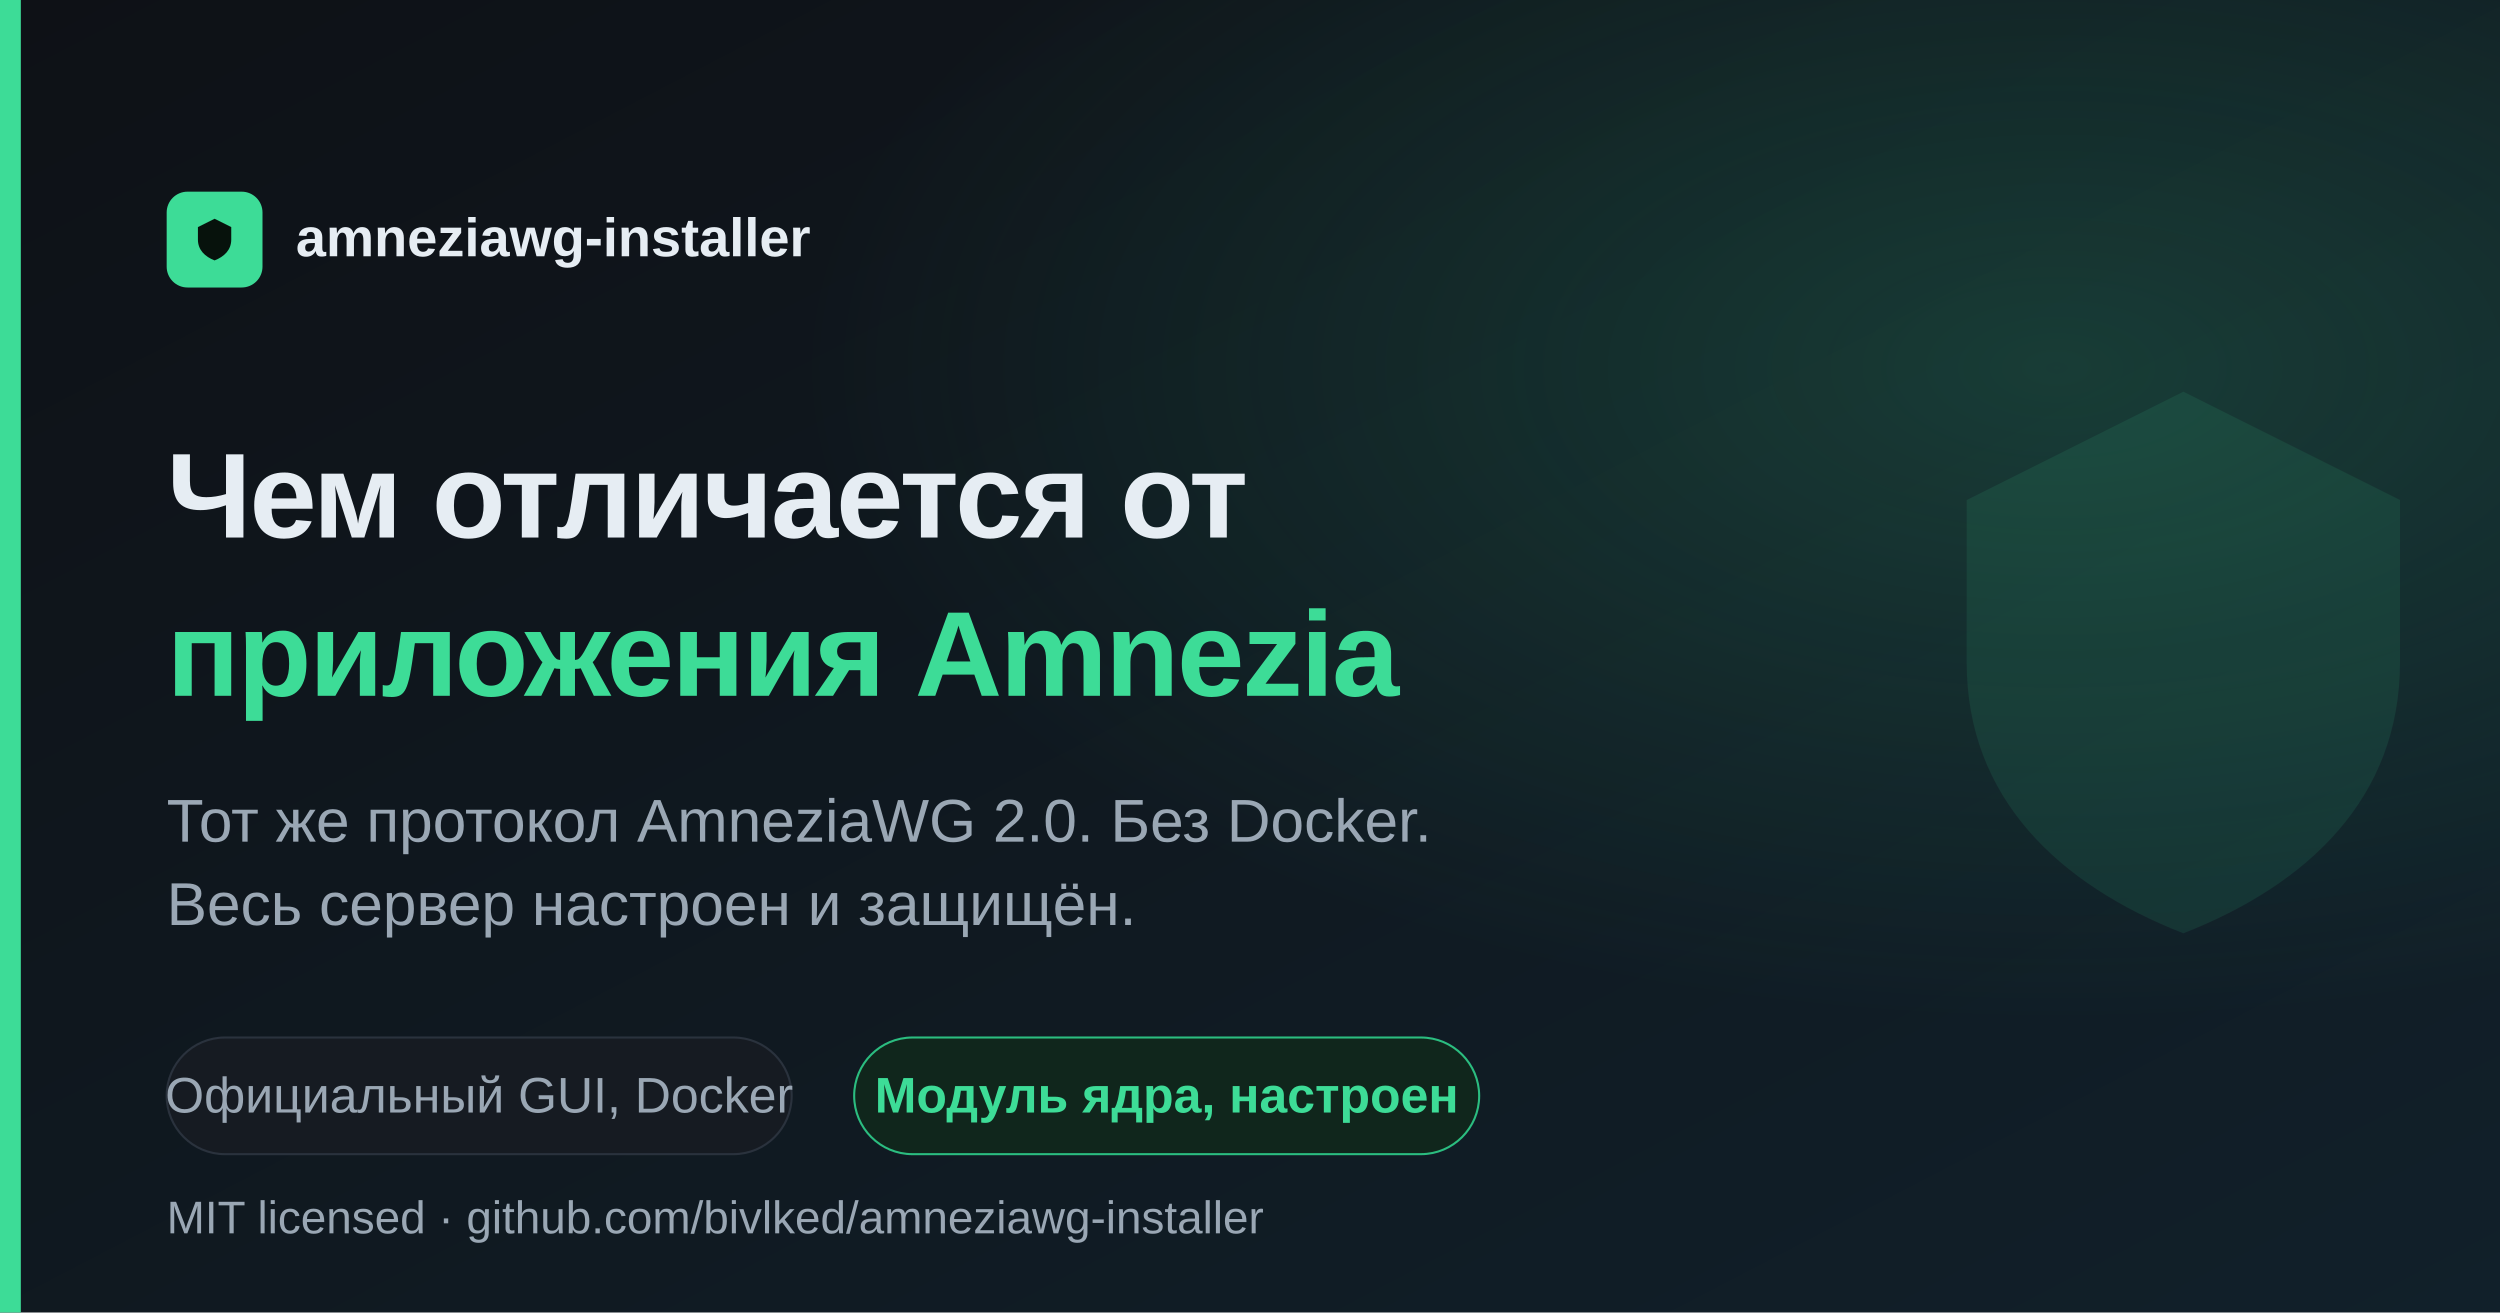
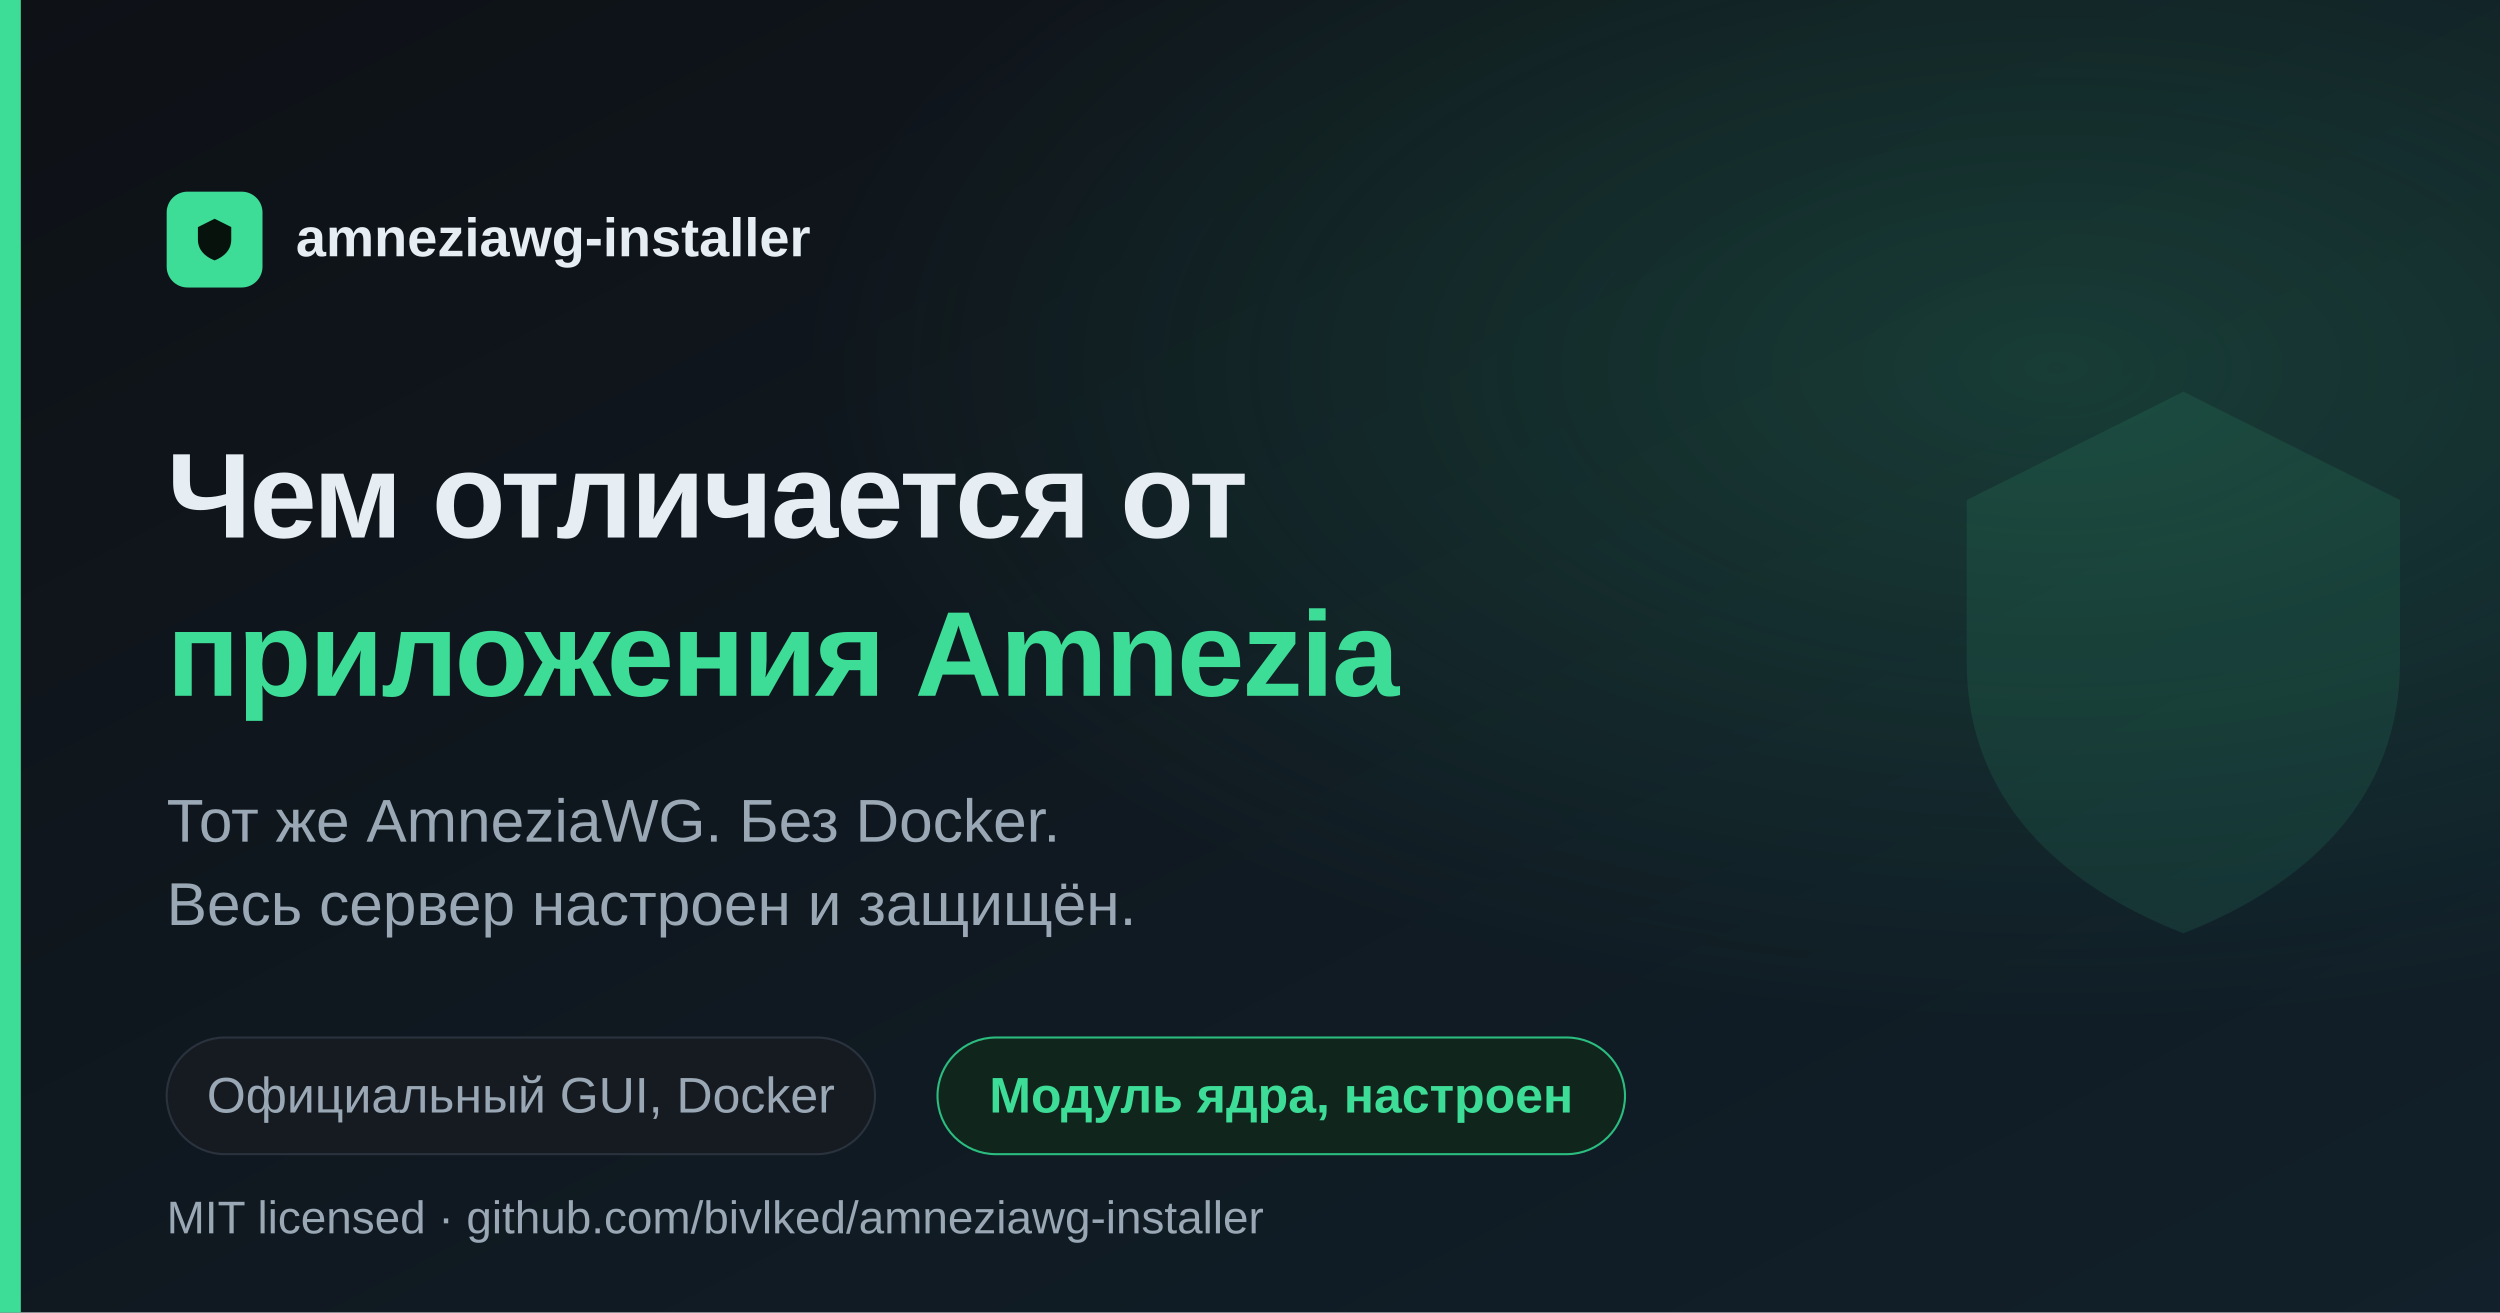
<svg xmlns="http://www.w3.org/2000/svg" width="1200" height="630" viewBox="0 0 1200 630" font-family="Arial, Helvetica, sans-serif">
  <defs>
    <linearGradient id="bg" x1="0" y1="0" x2="1" y2="1">
      <stop offset="0" stop-color="#0e1116" />
      <stop offset="1" stop-color="#11202a" />
    </linearGradient>
    <radialGradient id="glow" cx="0.82" cy="0.28" r="0.5">
      <stop offset="0" stop-color="#3ddc97" stop-opacity="0.18" />
      <stop offset="1" stop-color="#3ddc97" stop-opacity="0" />
    </radialGradient>
  </defs>
  <rect width="1200" height="630" fill="url(#bg)" />
  <rect width="1200" height="630" fill="url(#glow)" />
  <rect x="0" y="0" width="10" height="630" fill="#3ddc97" />
  <g transform="translate(840 110) scale(13)" opacity="0.10">
    <path d="M16 6l8 4v6c0 5-3.4 8.2-8 10-4.6-1.8-8-5-8-10v-6l8-4z" fill="#3ddc97" />
  </g>
  <g transform="translate(80 92)">
    <rect width="46" height="46" rx="10" fill="#3ddc97" />
    <g transform="translate(7 7) scale(1)">
      <path d="M16 6l8 4v6c0 5-3.4 8.2-8 10-4.6-1.8-8-5-8-10v-6l8-4z" fill="#07120c" />
    </g>
    <text x="62" y="31" font-size="26" font-weight="700" fill="#e6edf3">amneziawg-installer</text>
  </g>
  <text x="80" y="258" font-size="58" font-weight="800" fill="#e6edf3" letter-spacing="-1">Чем отличается от</text>
  <text x="80" y="334" font-size="58" font-weight="800" fill="#3ddc97" letter-spacing="-1">приложения Amnezia</text>
-   <text x="80" y="404" font-size="29" fill="#9aa7b4">Тот же протокол AmneziaWG 2.0. Без Docker.</text>
+   <text x="80" y="404" font-size="29" fill="#9aa7b4">Тот же AmneziaWG. Без Docker.</text>
  <text x="80" y="444" font-size="29" fill="#9aa7b4">Весь сервер настроен и защищён.</text>
  <g transform="translate(80 498)">
-     <rect width="300" height="56" rx="28" fill="#161b22" stroke="#2a323d" />
-     <text x="150" y="36" text-anchor="middle" font-size="24" fill="#9aa7b4">Официальный GUI, Docker</text>
-     <rect x="330" width="300" height="56" rx="28" fill="#10261c" stroke="#2bbd80" />
-     <text x="480" y="36" text-anchor="middle" font-size="24" font-weight="700" fill="#3ddc97">Модуль ядра, настроен</text>
+     <rect width="340" height="56" rx="28" fill="#161b22" stroke="#2a323d" />
+     <text x="170" y="36" text-anchor="middle" font-size="24" fill="#9aa7b4">Официальный GUI, Docker</text>
+     <rect x="370" width="330" height="56" rx="28" fill="#10261c" stroke="#2bbd80" />
+     <text x="535" y="36" text-anchor="middle" font-size="24" font-weight="700" fill="#3ddc97">Модуль ядра, настроен</text>
  </g>
  <text x="80" y="592" font-size="22" fill="#9aa7b4">MIT licensed  ·  github.com/bivlked/amneziawg-installer</text>
</svg>
